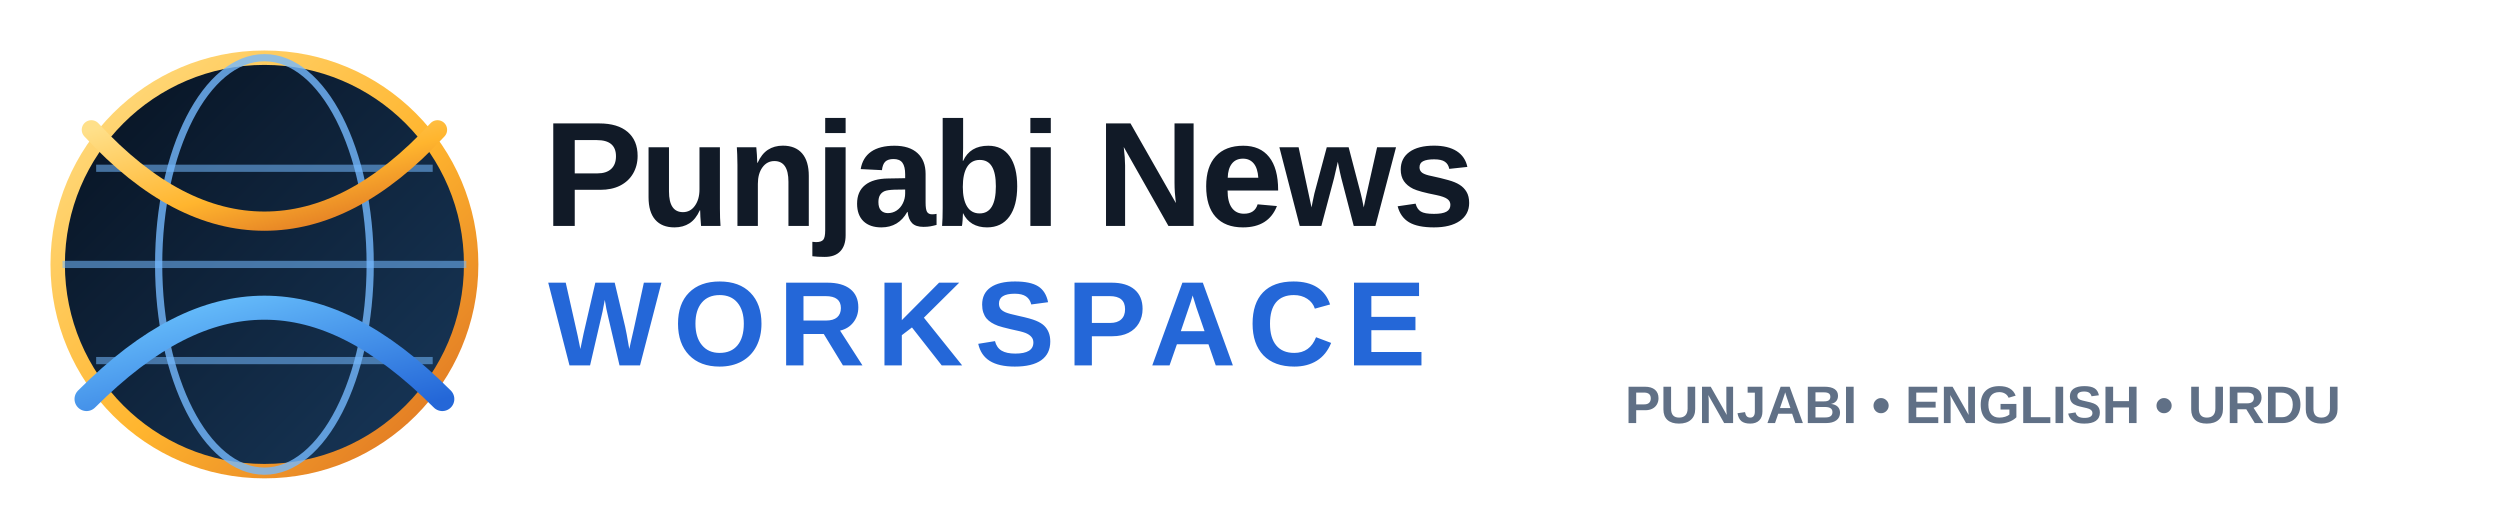
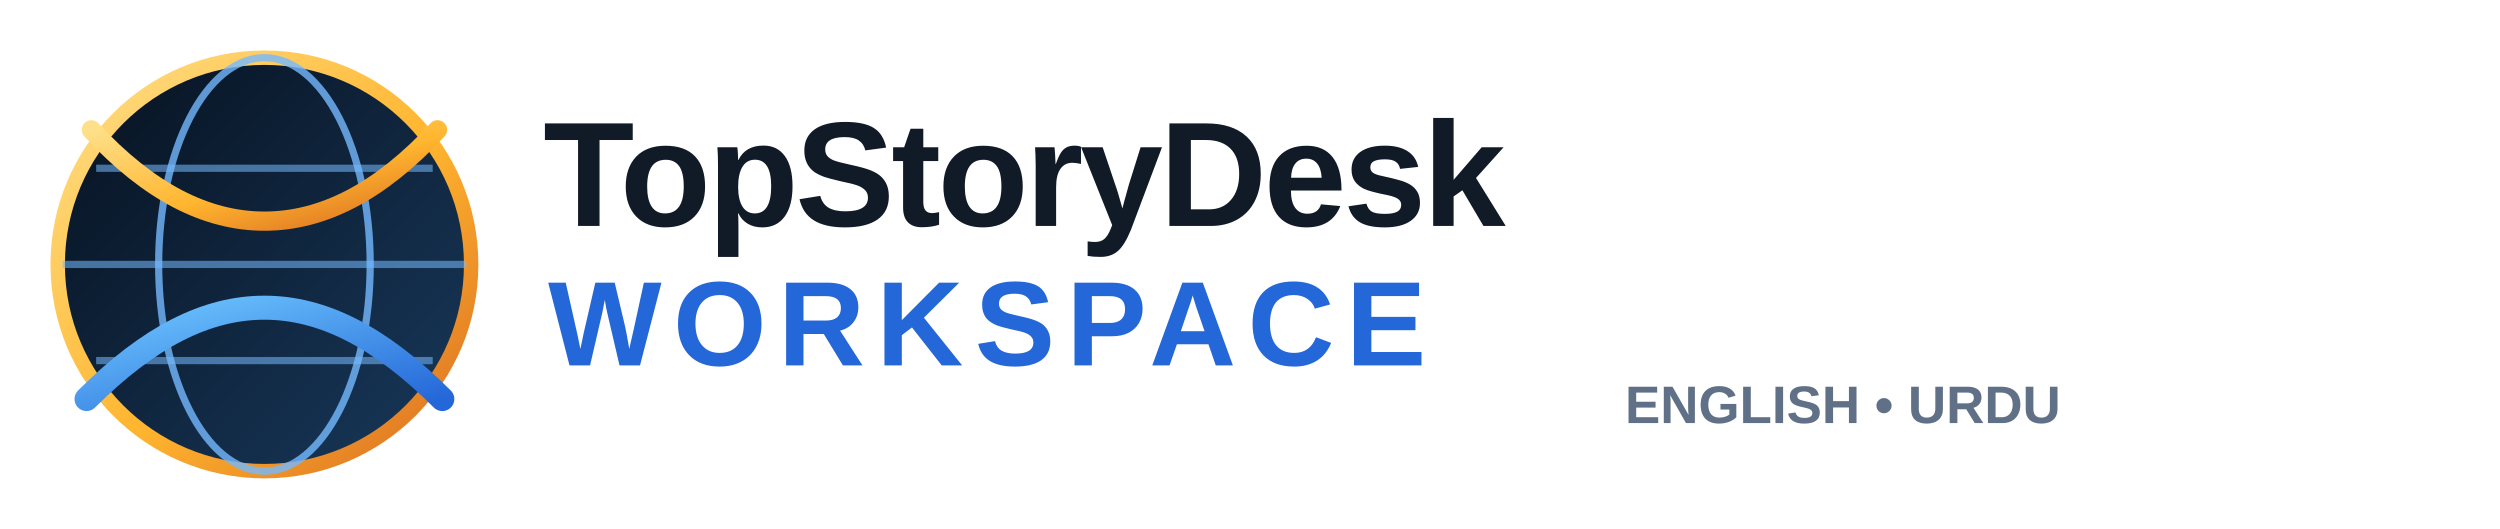
<svg xmlns="http://www.w3.org/2000/svg" viewBox="0 0 520 110" role="img" aria-labelledby="title desc">
  <defs>
    <linearGradient id="bg" x1="0" y1="0" x2="1" y2="1">
      <stop stop-color="#07111f" />
      <stop offset="1" stop-color="#18395c" />
    </linearGradient>
    <linearGradient id="gold" x1="0" y1="0" x2="1" y2="1">
      <stop stop-color="#ffe08a" />
      <stop offset=".55" stop-color="#ffb52e" />
      <stop offset="1" stop-color="#d96a21" />
    </linearGradient>
    <linearGradient id="blue" x1="0" y1="0" x2="1" y2="1">
      <stop stop-color="#6fc8ff" />
      <stop offset="1" stop-color="#2467d8" />
    </linearGradient>
  </defs>
  <circle cx="55" cy="55" r="43" fill="url(#bg)" stroke="url(#gold)" stroke-width="3" />
  <ellipse cx="55" cy="55" rx="22" ry="43" fill="none" stroke="#74b9ff" stroke-opacity=".8" stroke-width="1.5" />
  <path d="M13 55h84M20 35h70M20 75h70" fill="none" stroke="#74b9ff" stroke-opacity=".55" stroke-width="1.5" />
  <path d="M19 27c12 13 24 19 36 19s24-6 36-19" fill="none" stroke="url(#gold)" stroke-width="4" stroke-linecap="round" />
  <path d="M18 83c13-13 25-19 37-19s24 6 37 19" fill="none" stroke="url(#blue)" stroke-width="5" stroke-linecap="round" />
-   <text x="113" y="47" fill="#111a27" font-family="Arial,Helvetica,sans-serif" font-size="31" font-weight="800" letter-spacing="-.7">Punjabi News</text>
+   <text x="113" y="47" fill="#111a27" font-family="Arial,Helvetica,sans-serif" font-size="31" font-weight="800" letter-spacing="-.7">TopStoryDesk</text>
  <text x="114" y="76" fill="#2467d8" font-family="Arial,Helvetica,sans-serif" font-size="25" font-weight="900" letter-spacing="2.4">WORKSPACE</text>
  <path d="M115 87h210" stroke="url(#gold)" stroke-width="2.5" stroke-linecap="round" />
-   <text x="338" y="88" fill="#607086" font-family="Arial,Helvetica,sans-serif" font-size="11" font-weight="700">PUNJABI • ENGLISH • URDU</text>
+   <text x="338" y="88" fill="#607086" font-family="Arial,Helvetica,sans-serif" font-size="11" font-weight="700">ENGLISH • URDU</text>
</svg>
